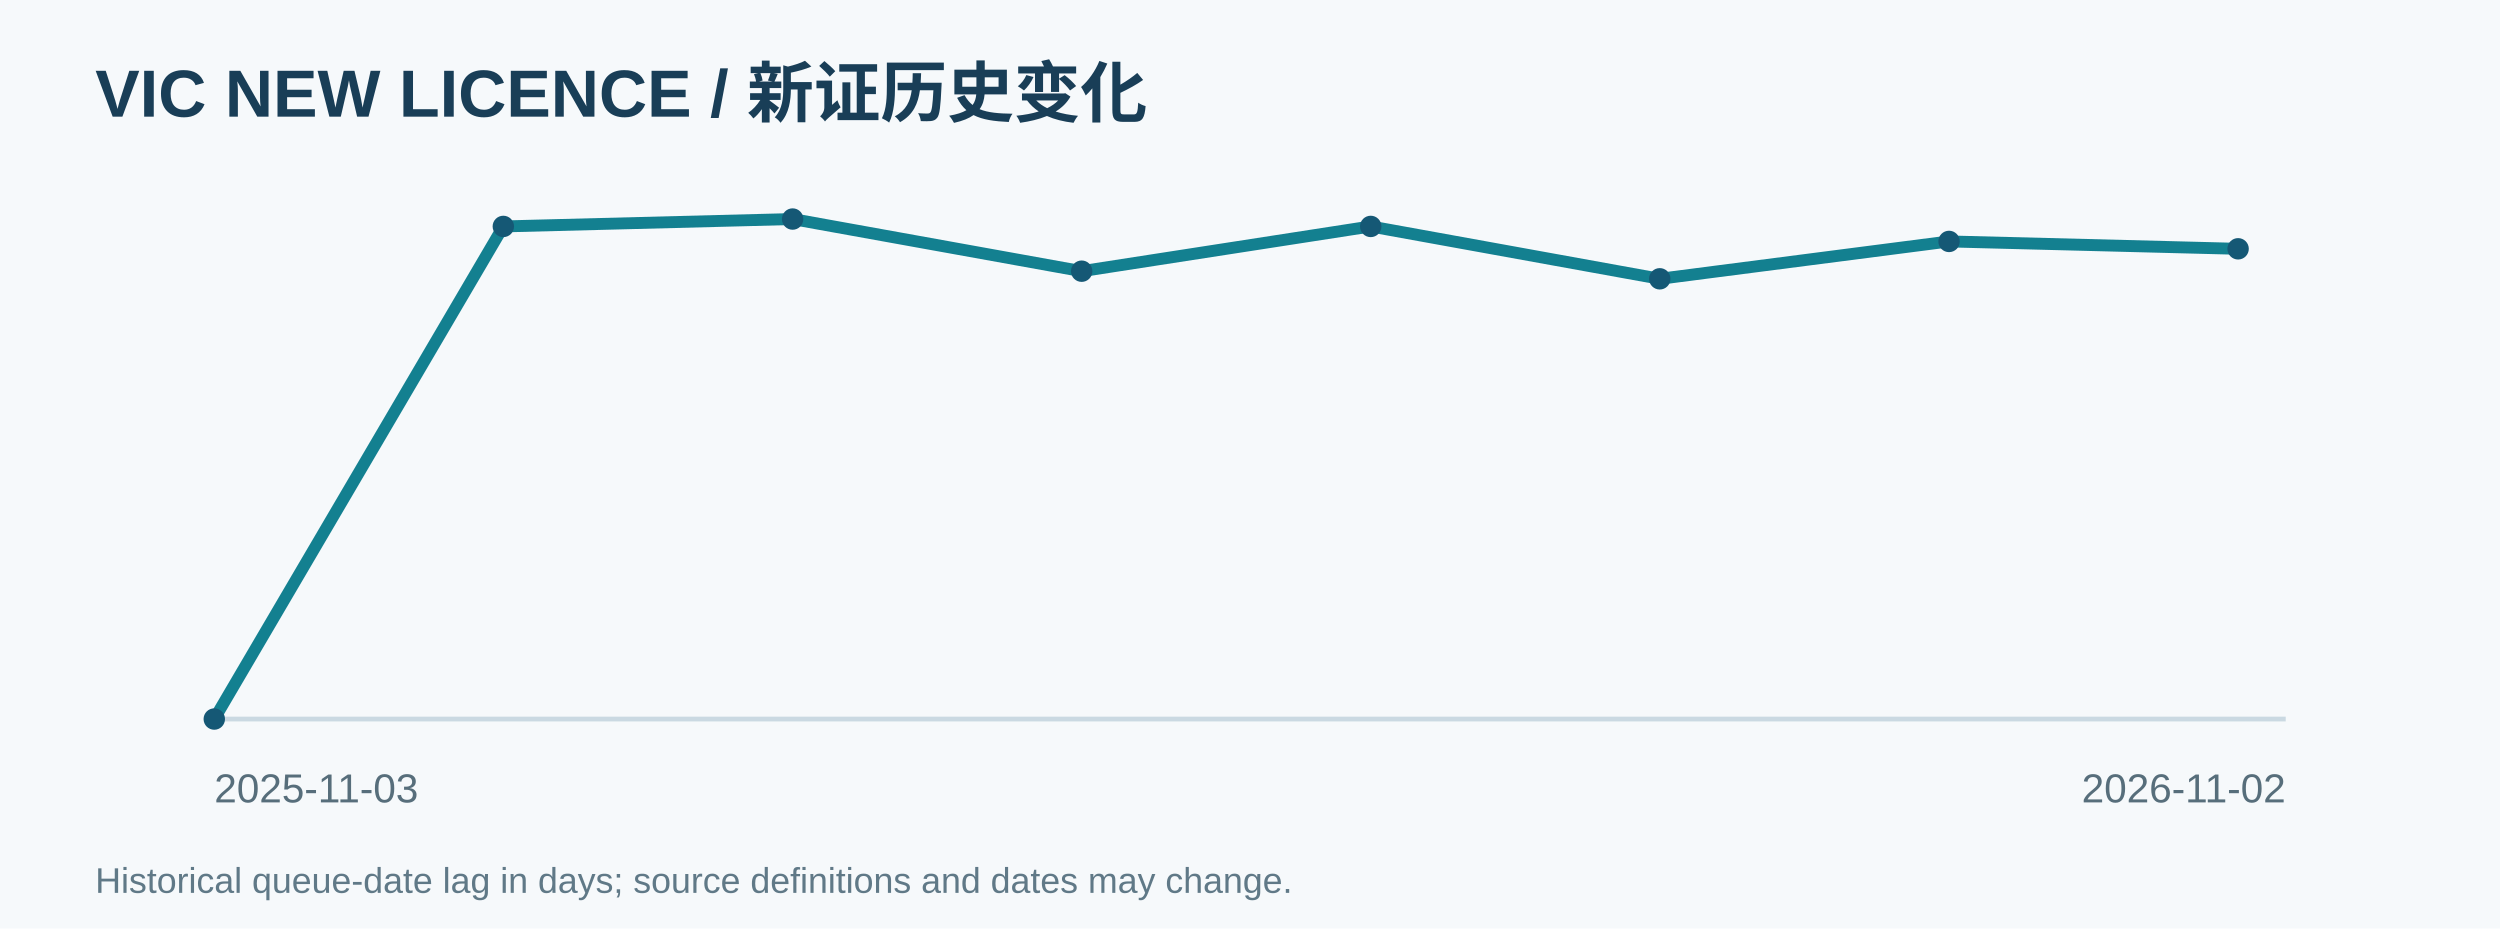
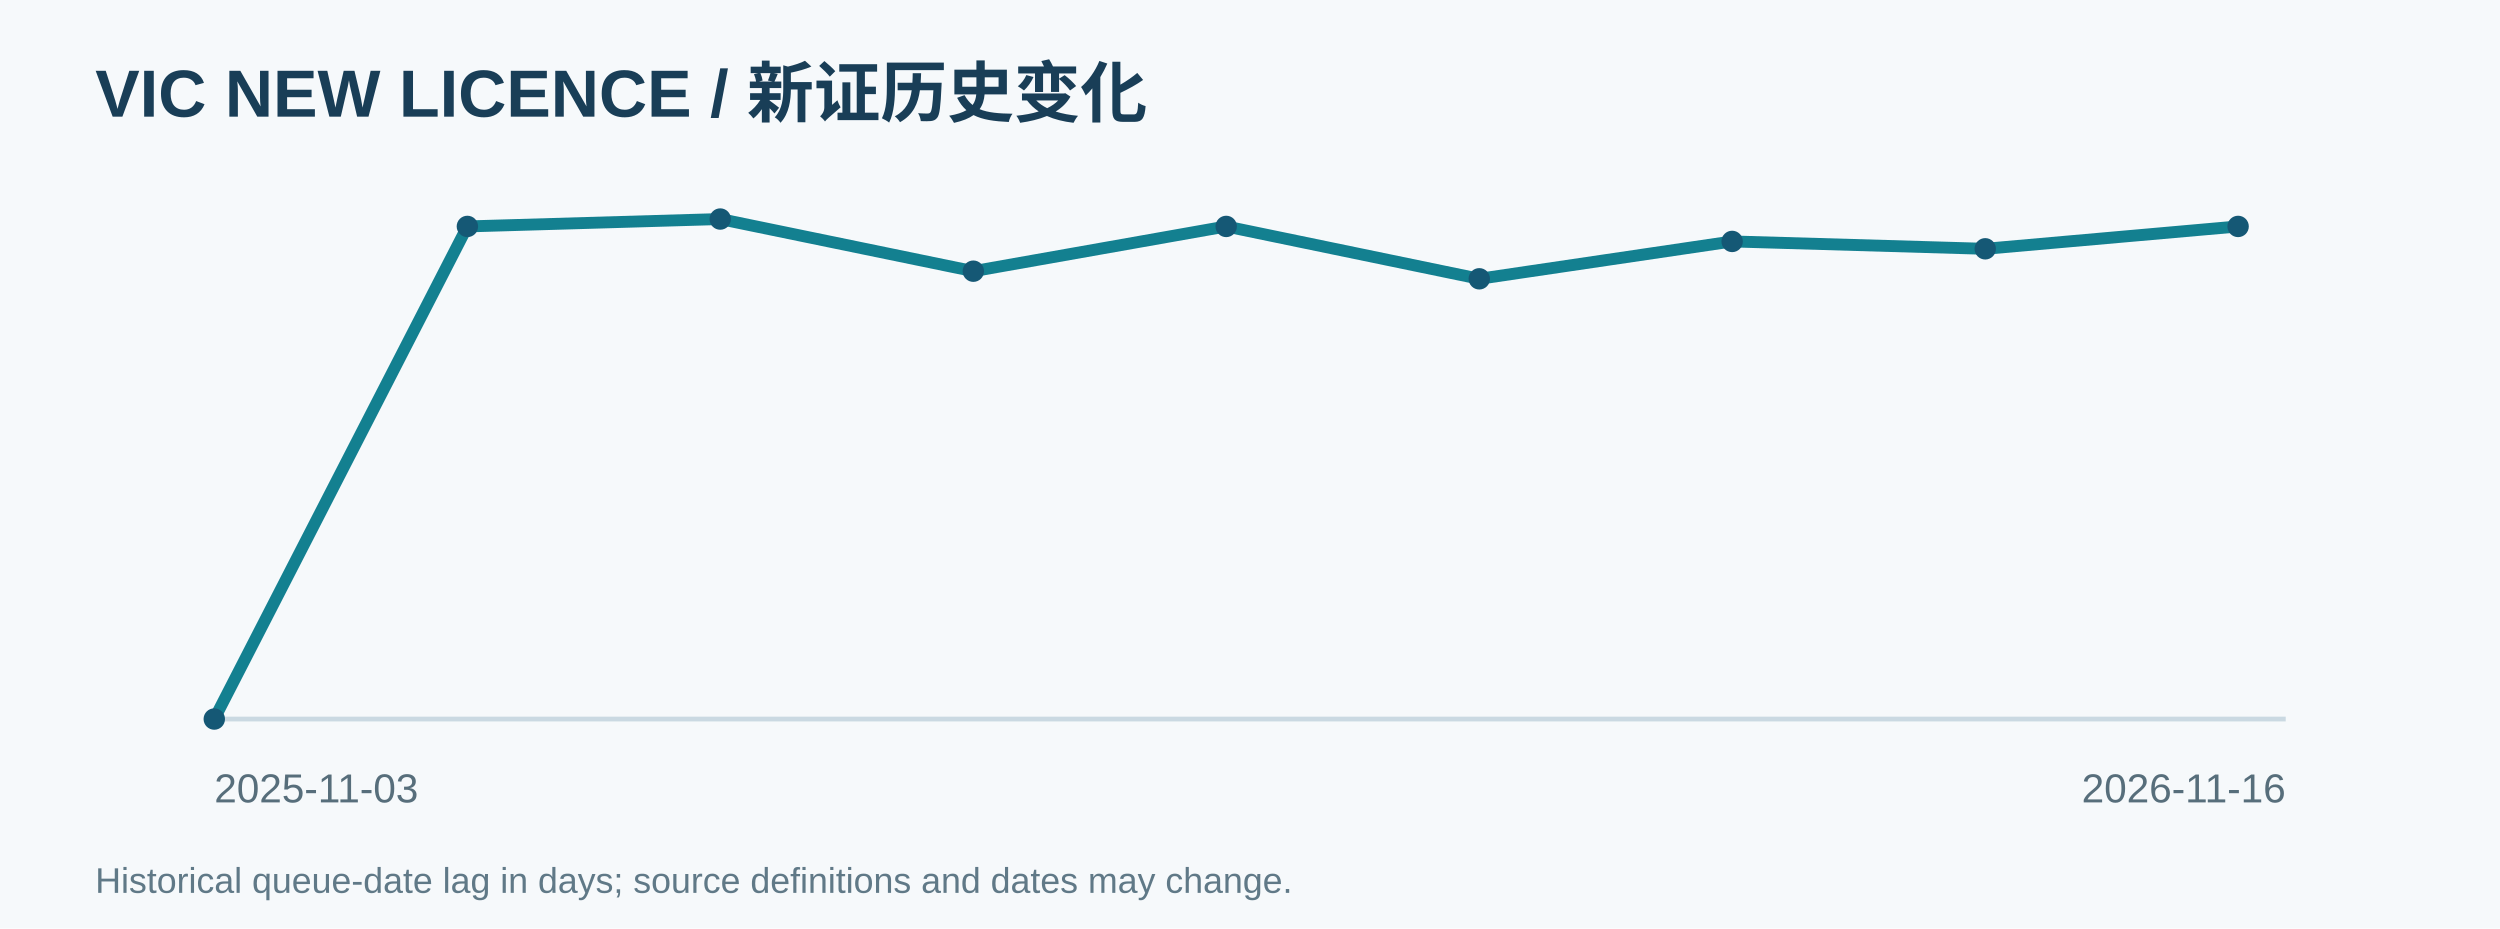
<svg xmlns="http://www.w3.org/2000/svg" width="1050" height="390" viewBox="0 0 1050 390" role="img" aria-label="VIC NEW LICENCE / 新证历史变化">
  <rect width="1050" height="390" fill="#f6f9fb" />
  <text x="40" y="49" font-family="Arial,sans-serif" font-size="28" font-weight="700" fill="#193e57">VIC NEW LICENCE / 新证历史变化</text>
  <path d="M90 302 H960" stroke="#cad9e2" stroke-width="2" />
-   <polyline points="90.0,302.0 211.4,95.1 332.9,92.0 454.3,113.9 575.7,95.1 697.1,117.1 818.6,101.4 940.0,104.5" fill="none" stroke="#138090" stroke-width="5" stroke-linejoin="round" stroke-linecap="round" />
+   <polyline points="90.0,302.0 196.3,95.1 302.5,92.0 408.8,113.9 515.0,95.1 621.3,117.1 727.5,101.4 833.8,104.5 940.0,95.1" fill="none" stroke="#138090" stroke-width="5" stroke-linejoin="round" stroke-linecap="round" />
  <circle cx="90.0" cy="302.0" r="4.5" fill="#155875" />
-   <circle cx="211.4" cy="95.1" r="4.5" fill="#155875" />
-   <circle cx="332.9" cy="92.0" r="4.5" fill="#155875" />
-   <circle cx="454.3" cy="113.9" r="4.5" fill="#155875" />
-   <circle cx="575.7" cy="95.1" r="4.5" fill="#155875" />
-   <circle cx="697.1" cy="117.1" r="4.5" fill="#155875" />
-   <circle cx="818.6" cy="101.4" r="4.5" fill="#155875" />
-   <circle cx="940.0" cy="104.5" r="4.5" fill="#155875" />
+   <circle cx="196.3" cy="95.1" r="4.5" fill="#155875" />
+   <circle cx="302.5" cy="92.0" r="4.5" fill="#155875" />
+   <circle cx="408.8" cy="113.9" r="4.5" fill="#155875" />
+   <circle cx="515.0" cy="95.1" r="4.5" fill="#155875" />
+   <circle cx="621.3" cy="117.1" r="4.5" fill="#155875" />
+   <circle cx="727.5" cy="101.4" r="4.5" fill="#155875" />
+   <circle cx="833.8" cy="104.5" r="4.5" fill="#155875" />
+   <circle cx="940.0" cy="95.1" r="4.5" fill="#155875" />
  <text x="90" y="337" fill="#576e7b" font-size="17" font-family="Arial,sans-serif">2025-11-03</text>
-   <text x="960" y="337" text-anchor="end" fill="#576e7b" font-size="17" font-family="Arial,sans-serif">2026-11-02</text>
+   <text x="960" y="337" text-anchor="end" fill="#576e7b" font-size="17" font-family="Arial,sans-serif">2026-11-16</text>
  <text x="40" y="375" fill="#607987" font-size="15" font-family="Arial,sans-serif">Historical queue-date lag in days; source definitions and dates may change.</text>
</svg>
